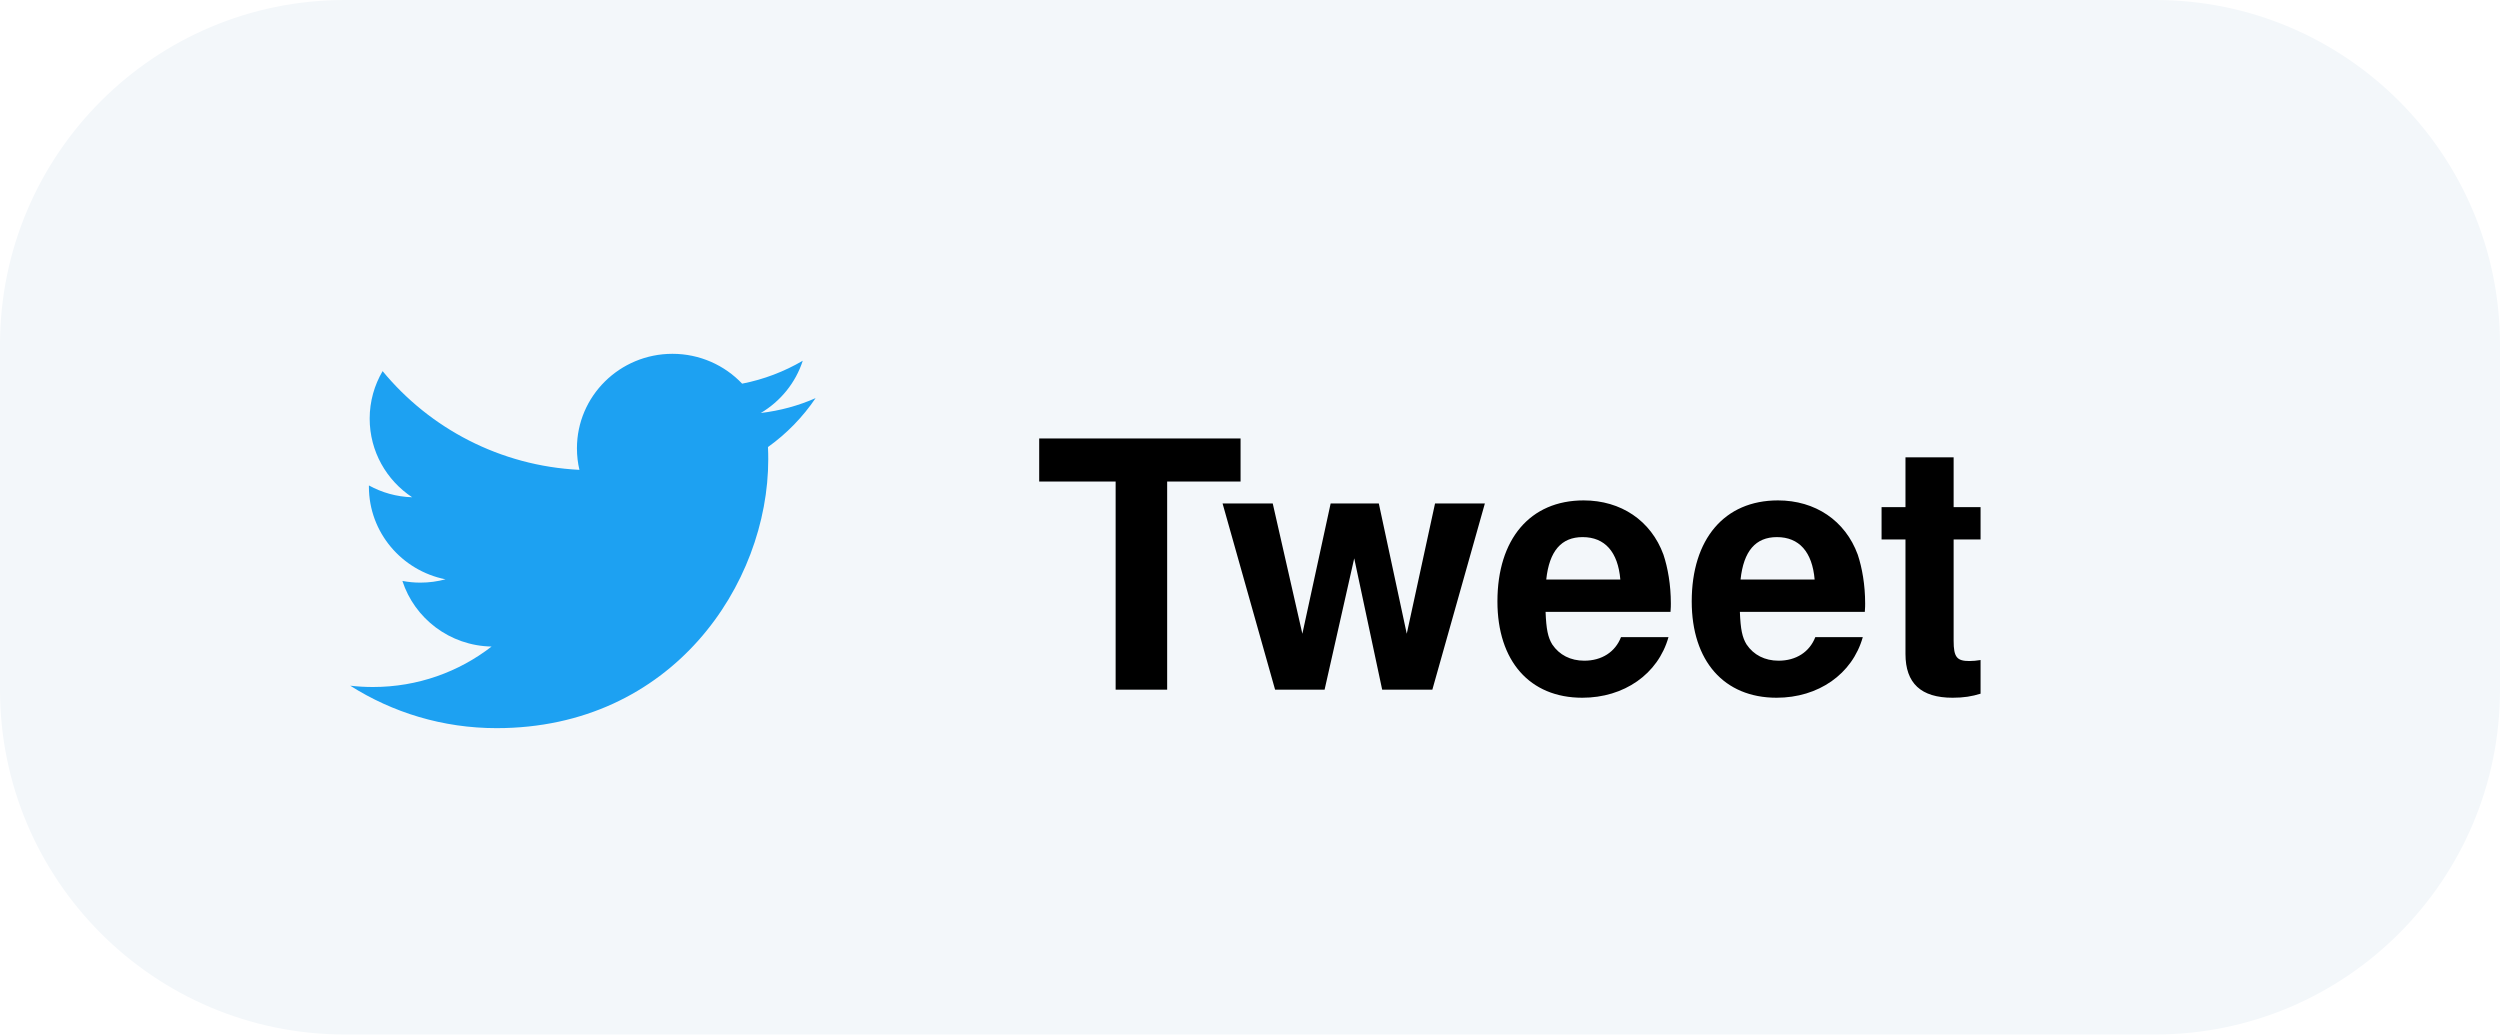
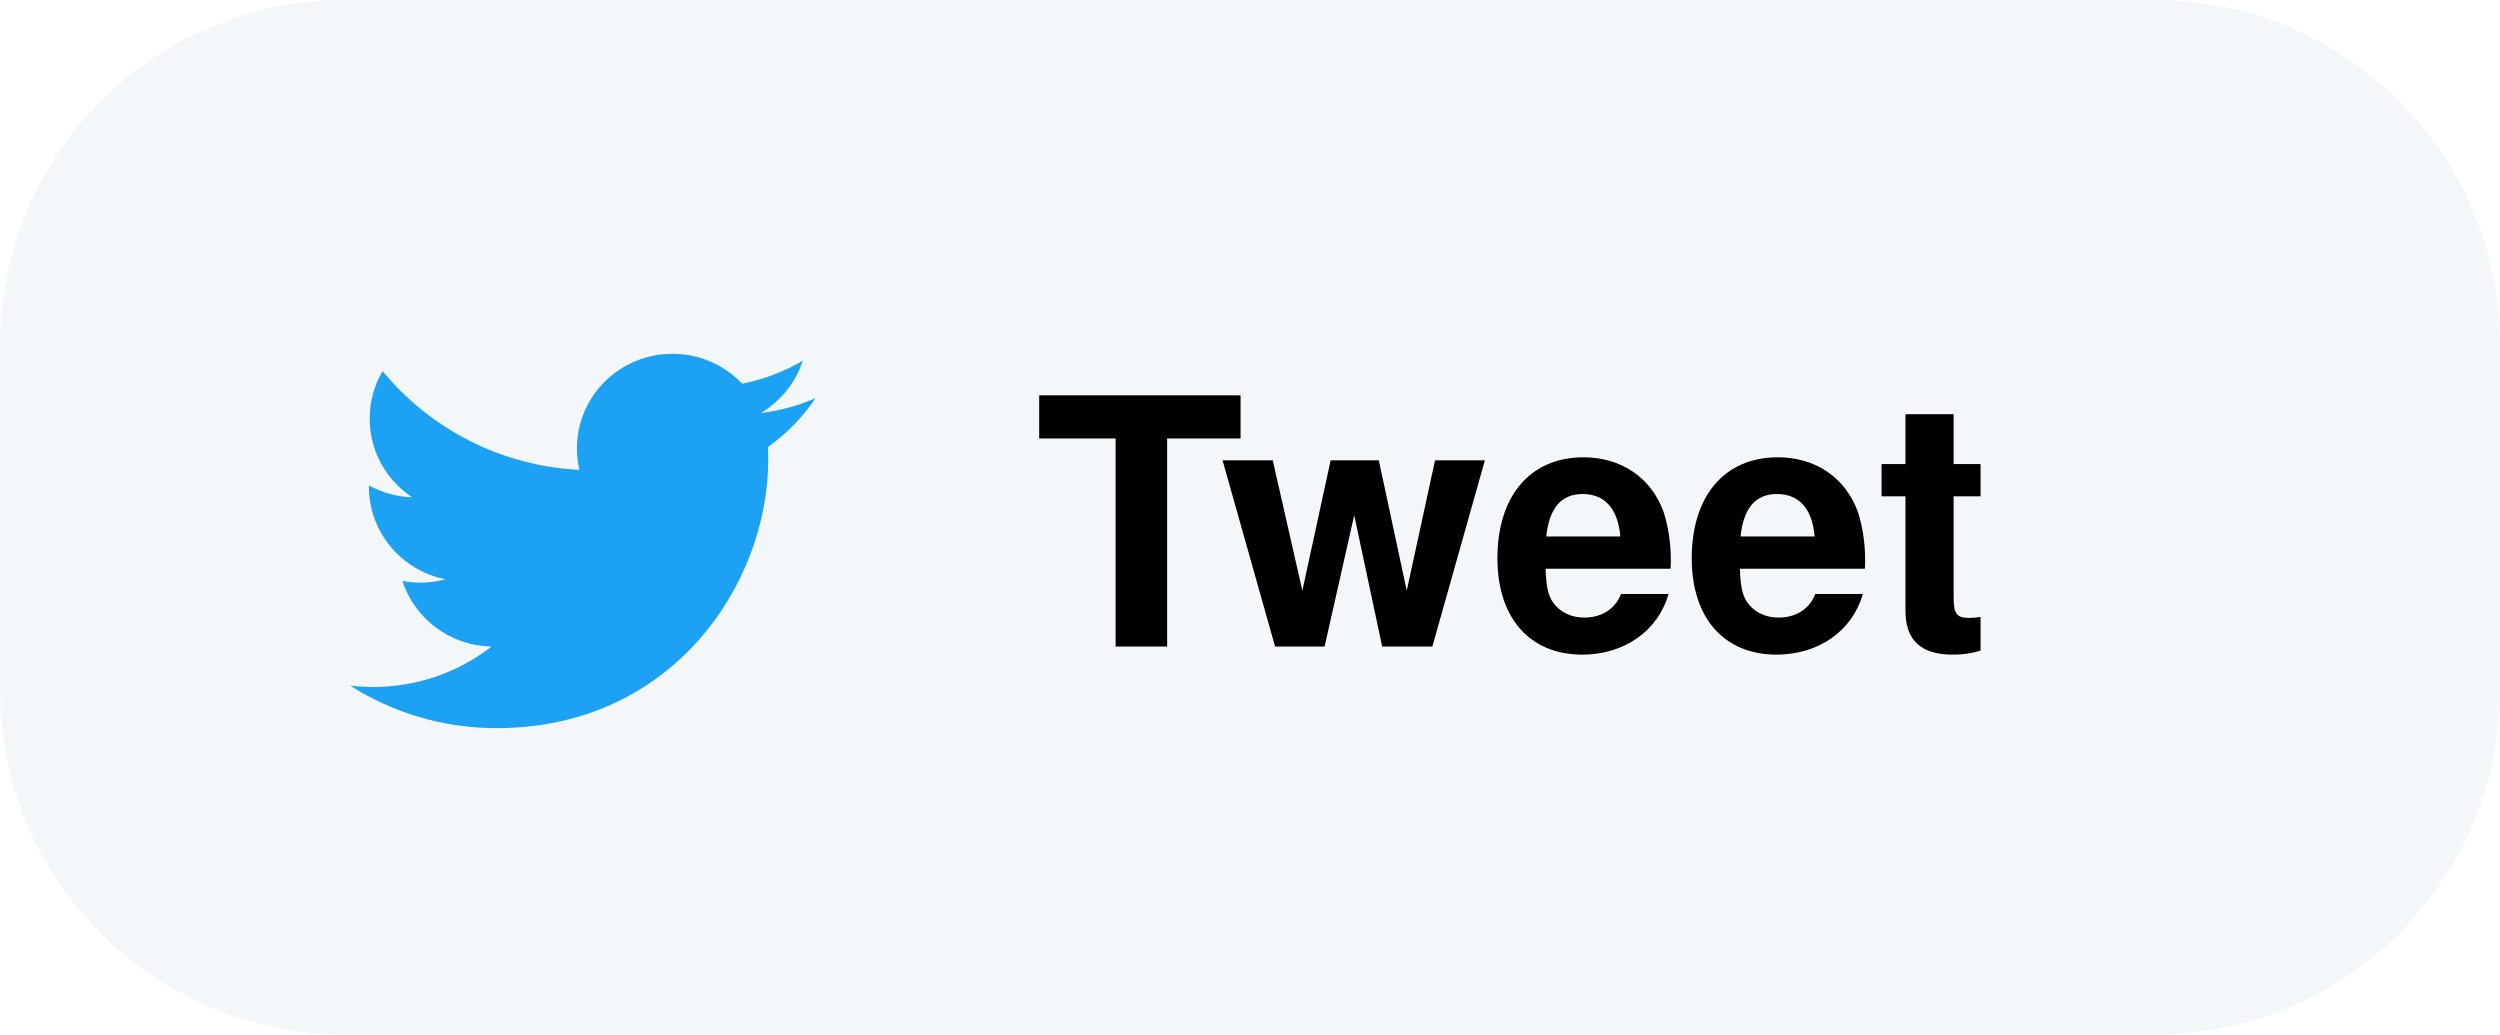
<svg xmlns="http://www.w3.org/2000/svg" width="116" height="48" viewBox="0 0 116 48">
  <style>
    .text {
      font-family: Helvetica Neue LT,Helvetica Neue,-apple-system,BlinkMacSystemFont,Segoe UI,Helvetica,Arial,sans-serif;
      color:#14171a;
      font-size: 16px;
      font-weight: 700;
      letter-spacing: .12px;
      line-height: 24px;
      margin-left: 8px;
      overflow: hidden;
      text-overflow: ellipsis;
      white-space: nowrap;
    }
  </style>
  <rect x="0" width="116" height="48" rx="16" fill="#f3f7fa" />
  <path style="transform:translate(16px, 16px)" fill-rule="evenodd" clip-rule="evenodd" d="M7.041 17.786C4.539 17.786 2.211 17.06 0.25 15.816C0.597 15.857 0.949 15.877 1.307 15.877C3.383 15.877 5.293 15.176 6.809 14C4.87 13.965 3.235 12.697 2.671 10.955C2.94 11.006 3.218 11.034 3.503 11.034C3.908 11.034 4.299 10.98 4.671 10.88C2.644 10.477 1.117 8.705 1.117 6.581C1.117 6.562 1.117 6.543 1.118 6.525C1.715 6.854 2.398 7.051 3.124 7.073C1.935 6.288 1.153 4.945 1.153 3.424C1.153 2.621 1.372 1.868 1.753 1.22C3.938 3.873 7.203 5.618 10.885 5.801C10.809 5.48 10.77 5.145 10.77 4.801C10.77 2.38 12.754 0.417 15.201 0.417C16.475 0.417 17.627 0.95 18.435 1.802C19.444 1.605 20.392 1.24 21.248 0.738C20.917 1.762 20.215 2.621 19.3 3.163C20.196 3.057 21.051 2.822 21.844 2.473C21.251 3.352 20.499 4.124 19.634 4.743C19.643 4.931 19.647 5.12 19.647 5.31C19.647 11.104 15.191 17.786 7.041 17.786Z" fill="#1DA1F2" />
-   <text class="text" x="48" y="32">Tweet</text>
+   <text class="text" x="48" y="30">Tweet</text>
</svg>
